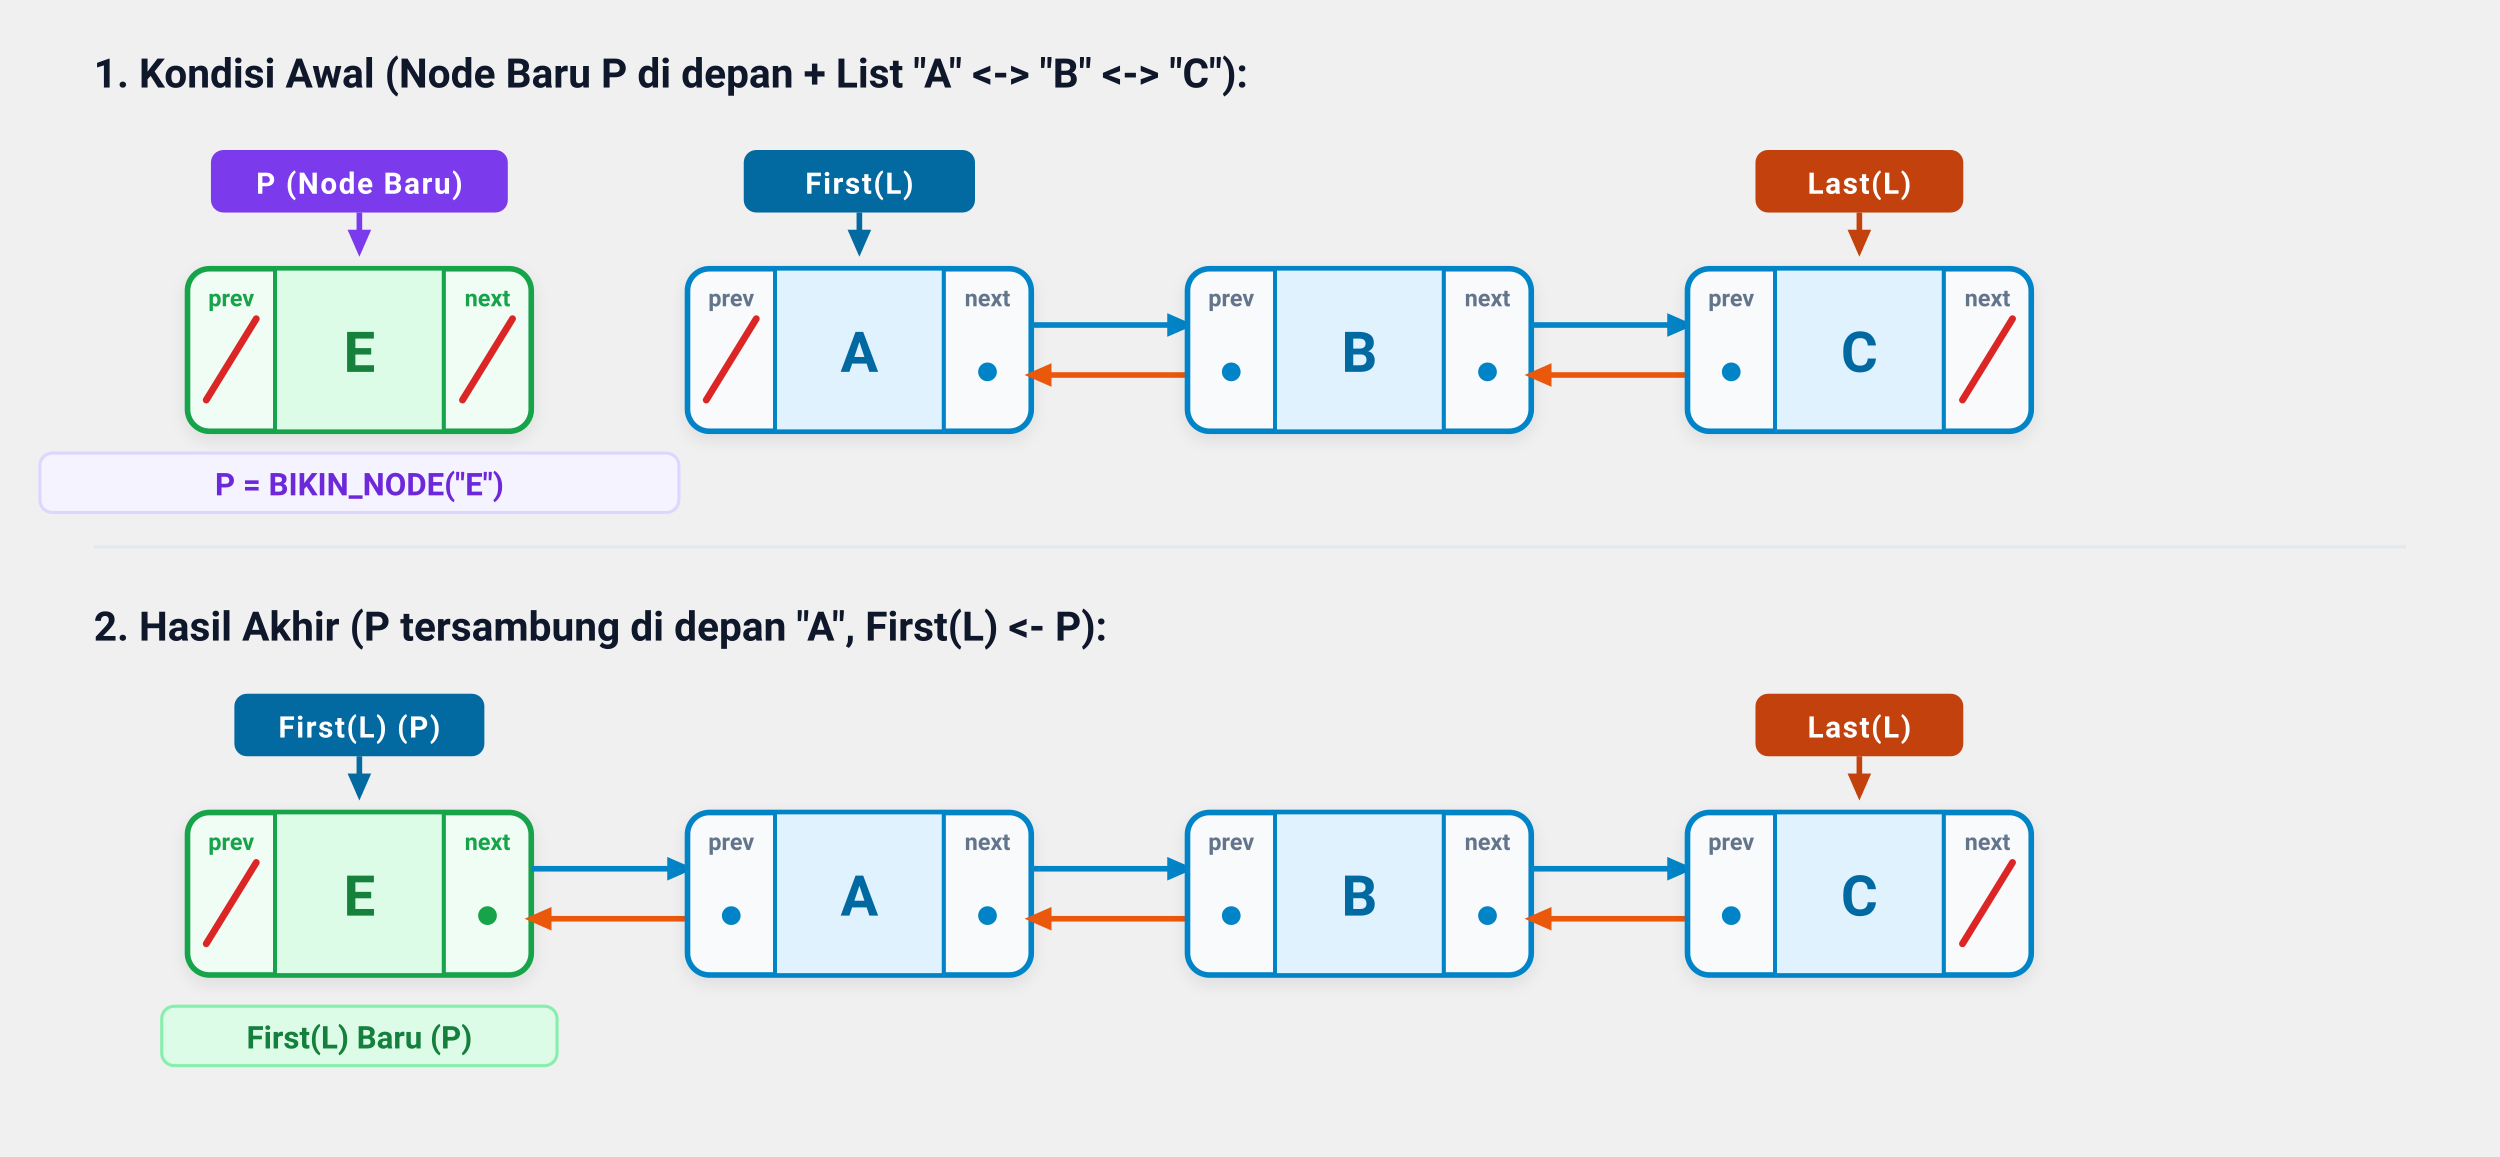
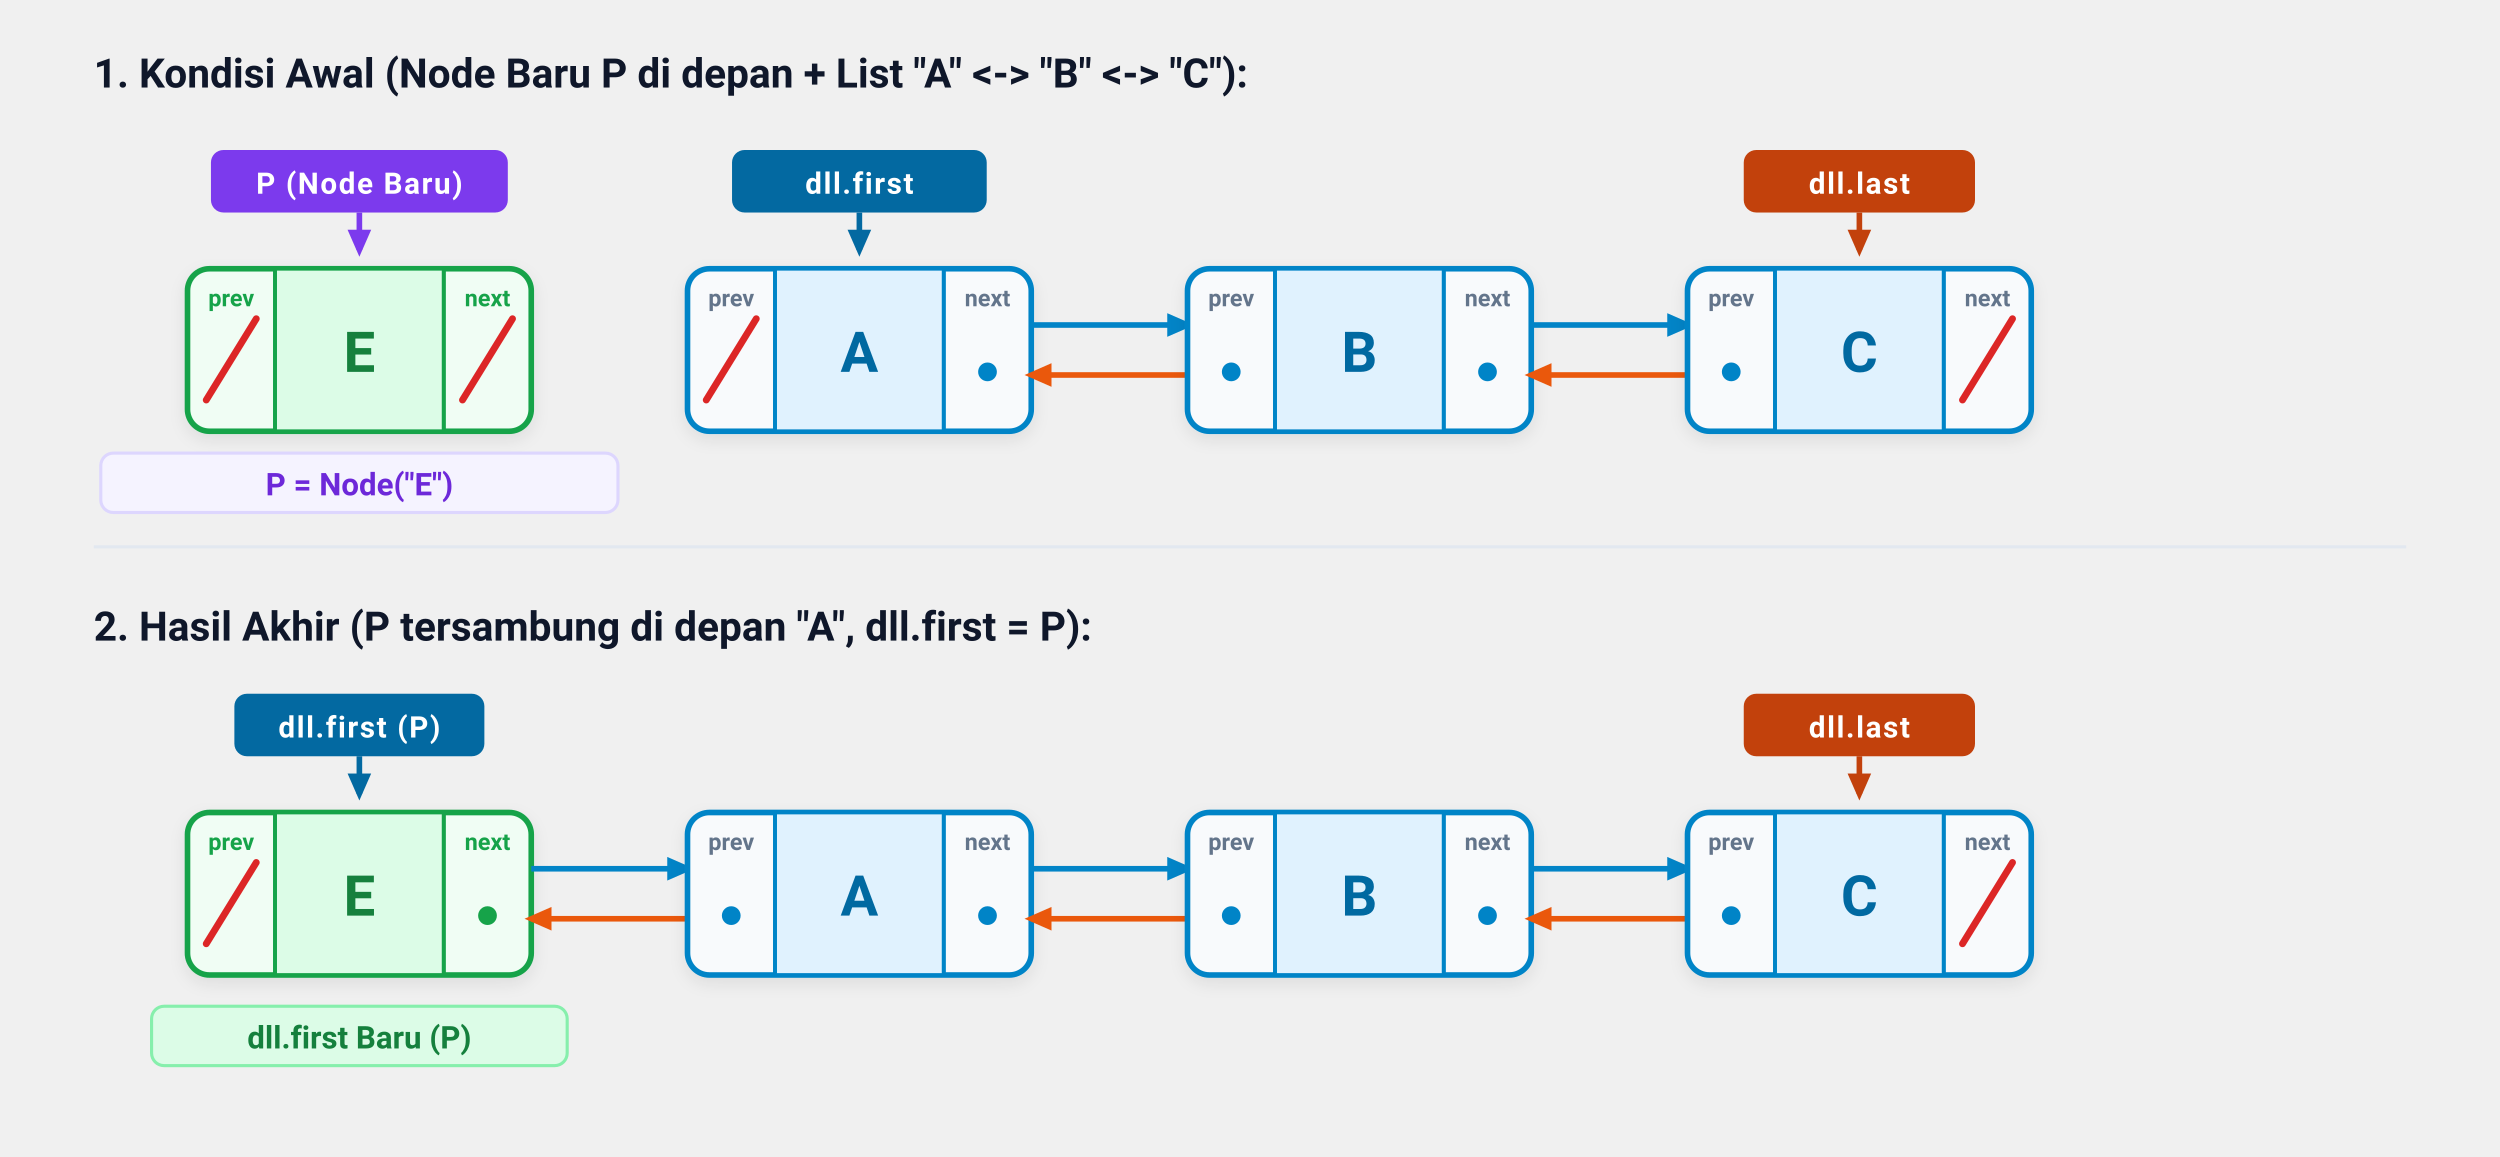
<svg xmlns="http://www.w3.org/2000/svg" viewBox="0 0 800 370" width="100%" height="auto" style="max-width: 800px; background: #FFFFFF; border-radius: 12px; border: 1px solid #CBD5E1; font-family: -apple-system, BlinkMacSystemFont, 'Segoe UI', Roboto, Helvetica, Arial, sans-serif;">
  <defs>
    <marker id="arrow-blue" viewBox="0 0 10 10" refX="6" refY="5" markerWidth="6" markerHeight="6" orient="auto-start-reverse">
      <path d="M 0 1.5 L 8 5 L 0 8.5 z" fill="#0284C7" />
    </marker>
    <marker id="arrow-orange" viewBox="0 0 10 10" refX="6" refY="5" markerWidth="6" markerHeight="6" orient="auto-start-reverse">
      <path d="M 0 1.5 L 8 5 L 0 8.5 z" fill="#EA580C" />
    </marker>
    <marker id="arrow-first" viewBox="0 0 10 10" refX="6" refY="5" markerWidth="6" markerHeight="6" orient="auto-start-reverse">
      <path d="M 0 1.5 L 8 5 L 0 8.5 z" fill="#0369A1" />
    </marker>
    <marker id="arrow-last" viewBox="0 0 10 10" refX="6" refY="5" markerWidth="6" markerHeight="6" orient="auto-start-reverse">
      <path d="M 0 1.5 L 8 5 L 0 8.5 z" fill="#C2410C" />
    </marker>
    <marker id="arrow-p" viewBox="0 0 10 10" refX="6" refY="5" markerWidth="6" markerHeight="6" orient="auto-start-reverse">
      <path d="M 0 1.5 L 8 5 L 0 8.5 z" fill="#7C3AED" />
    </marker>
    <marker id="arrow-q" viewBox="0 0 10 10" refX="6" refY="5" markerWidth="6" markerHeight="6" orient="auto-start-reverse">
      <path d="M 0 1.5 L 8 5 L 0 8.5 z" fill="#0891B2" />
    </marker>
    <filter id="shadow" x="-5%" y="-10%" width="110%" height="130%">
      <feDropShadow dx="0" dy="2" stdDeviation="2.5" flood-color="#0F172A" flood-opacity="0.08" />
    </filter>
  </defs>
  <text x="30" y="28" font-size="13" font-weight="bold" fill="#0F172A">1. Kondisi Awal (Node Baru P di depan + List "A" &lt;-&gt; "B" &lt;-&gt; "C"):</text>
  <g transform="translate(67.5, 48)">
    <rect x="0" y="0" width="95" height="20" rx="4" fill="#7C3AED" />
    <text x="47.5" y="14" font-size="9.5" font-weight="bold" fill="#FFFFFF" text-anchor="middle" letter-spacing="0.5">P (Node Baru)</text>
  </g>
  <line x1="115" y1="68" x2="115" y2="80" stroke="#7C3AED" stroke-width="1.8" marker-end="url(#arrow-p)" />
-   <g transform="translate(238.0, 48)">
-     <rect x="0" y="0" width="74.0" height="20" rx="4" fill="#0369A1" />
-     <text x="37.0" y="14" font-size="9.5" font-weight="bold" fill="#FFFFFF" text-anchor="middle" letter-spacing="0.5">First(L)</text>
+   <g transform="translate(234.25, 48)">
+     <rect x="0" y="0" width="81.5" height="20" rx="4" fill="#0369A1" />
+     <text x="40.75" y="14" font-size="9.5" font-weight="bold" fill="#FFFFFF" text-anchor="middle" letter-spacing="0.5">dll.first</text>
  </g>
  <line x1="275" y1="68" x2="275" y2="80" stroke="#0369A1" stroke-width="1.8" marker-end="url(#arrow-first)" />
-   <g transform="translate(561.75, 48)">
-     <rect x="0" y="0" width="66.5" height="20" rx="4" fill="#C2410C" />
-     <text x="33.25" y="14" font-size="9.5" font-weight="bold" fill="#FFFFFF" text-anchor="middle" letter-spacing="0.5">Last(L)</text>
+   <g transform="translate(558.0, 48)">
+     <rect x="0" y="0" width="74.0" height="20" rx="4" fill="#C2410C" />
+     <text x="37.0" y="14" font-size="9.5" font-weight="bold" fill="#FFFFFF" text-anchor="middle" letter-spacing="0.5">dll.last</text>
  </g>
  <line x1="595" y1="68" x2="595" y2="80" stroke="#C2410C" stroke-width="1.8" marker-end="url(#arrow-last)" />
  <g transform="translate(60, 86)" filter="url(#shadow)">
    <rect x="0" y="0" width="110" height="52" rx="7" fill="#F0FDF4" stroke="#16A34A" stroke-width="1.8" />
    <rect x="28" y="0" width="54" height="52" fill="#DCFCE7" stroke="#16A34A" stroke-width="1.2" />
    <line x1="28" y1="0" x2="28" y2="52" stroke="#16A34A" stroke-width="1.2" />
    <line x1="82" y1="0" x2="82" y2="52" stroke="#16A34A" stroke-width="1.2" />
    <text x="14.0" y="12" font-size="7.5" fill="#16A34A" text-anchor="middle" font-weight="600">prev</text>
    <text x="55.0" y="33" font-size="18" font-weight="bold" fill="#15803D" text-anchor="middle">E</text>
    <text x="96.0" y="12" font-size="7.5" fill="#16A34A" text-anchor="middle" font-weight="600">next</text>
    <line x1="6" y1="42" x2="22" y2="16" stroke="#DC2626" stroke-width="2.2" stroke-linecap="round" />
    <line x1="88" y1="42" x2="104" y2="16" stroke="#DC2626" stroke-width="2.2" stroke-linecap="round" />
  </g>
-   <g transform="translate(12.75, 145)">
-     <rect x="0" y="0" width="204.5" height="19" rx="4" fill="#F5F3FF" stroke="#DDD6FE" stroke-width="1" />
-     <text x="102.25" y="13.5" font-size="10" font-weight="600" fill="#6D28D9" text-anchor="middle">P = BIKIN_NODE("E")</text>
+   <g transform="translate(32.25, 145)">
+     <rect x="0" y="0" width="165.5" height="19" rx="4" fill="#F5F3FF" stroke="#DDD6FE" stroke-width="1" />
+     <text x="82.75" y="13.5" font-size="10" font-weight="600" fill="#6D28D9" text-anchor="middle">P = Node("E")</text>
  </g>
  <g transform="translate(220, 86)" filter="url(#shadow)">
    <rect x="0" y="0" width="110" height="52" rx="7" fill="#F8FAFC" stroke="#0284C7" stroke-width="1.8" />
    <rect x="28" y="0" width="54" height="52" fill="#E0F2FE" stroke="#0284C7" stroke-width="1.2" />
    <line x1="28" y1="0" x2="28" y2="52" stroke="#0284C7" stroke-width="1.2" />
    <line x1="82" y1="0" x2="82" y2="52" stroke="#0284C7" stroke-width="1.2" />
    <text x="14.0" y="12" font-size="7.5" fill="#64748B" text-anchor="middle" font-weight="600">prev</text>
    <text x="55.0" y="33" font-size="18" font-weight="bold" fill="#0369A1" text-anchor="middle">A</text>
    <text x="96.0" y="12" font-size="7.5" fill="#64748B" text-anchor="middle" font-weight="600">next</text>
    <line x1="6" y1="42" x2="22" y2="16" stroke="#DC2626" stroke-width="2.2" stroke-linecap="round" />
    <circle cx="96.0" cy="33.0" r="3" fill="#0284C7" />
  </g>
  <line x1="330" y1="104" x2="380" y2="104" stroke="#0284C7" stroke-width="1.8" marker-end="url(#arrow-blue)" />
  <line x1="380" y1="120" x2="330" y2="120" stroke="#EA580C" stroke-width="1.8" marker-end="url(#arrow-orange)" />
  <g transform="translate(380, 86)" filter="url(#shadow)">
    <rect x="0" y="0" width="110" height="52" rx="7" fill="#F8FAFC" stroke="#0284C7" stroke-width="1.8" />
    <rect x="28" y="0" width="54" height="52" fill="#E0F2FE" stroke="#0284C7" stroke-width="1.2" />
    <line x1="28" y1="0" x2="28" y2="52" stroke="#0284C7" stroke-width="1.2" />
    <line x1="82" y1="0" x2="82" y2="52" stroke="#0284C7" stroke-width="1.2" />
    <text x="14.0" y="12" font-size="7.5" fill="#64748B" text-anchor="middle" font-weight="600">prev</text>
    <text x="55.0" y="33" font-size="18" font-weight="bold" fill="#0369A1" text-anchor="middle">B</text>
    <text x="96.0" y="12" font-size="7.5" fill="#64748B" text-anchor="middle" font-weight="600">next</text>
    <circle cx="14.0" cy="33.0" r="3" fill="#0284C7" />
    <circle cx="96.0" cy="33.0" r="3" fill="#0284C7" />
  </g>
  <line x1="490" y1="104" x2="540" y2="104" stroke="#0284C7" stroke-width="1.8" marker-end="url(#arrow-blue)" />
  <line x1="540" y1="120" x2="490" y2="120" stroke="#EA580C" stroke-width="1.8" marker-end="url(#arrow-orange)" />
  <g transform="translate(540, 86)" filter="url(#shadow)">
    <rect x="0" y="0" width="110" height="52" rx="7" fill="#F8FAFC" stroke="#0284C7" stroke-width="1.8" />
    <rect x="28" y="0" width="54" height="52" fill="#E0F2FE" stroke="#0284C7" stroke-width="1.2" />
    <line x1="28" y1="0" x2="28" y2="52" stroke="#0284C7" stroke-width="1.2" />
    <line x1="82" y1="0" x2="82" y2="52" stroke="#0284C7" stroke-width="1.2" />
    <text x="14.0" y="12" font-size="7.5" fill="#64748B" text-anchor="middle" font-weight="600">prev</text>
    <text x="55.0" y="33" font-size="18" font-weight="bold" fill="#0369A1" text-anchor="middle">C</text>
    <text x="96.0" y="12" font-size="7.5" fill="#64748B" text-anchor="middle" font-weight="600">next</text>
    <circle cx="14.0" cy="33.0" r="3" fill="#0284C7" />
    <line x1="88" y1="42" x2="104" y2="16" stroke="#DC2626" stroke-width="2.2" stroke-linecap="round" />
  </g>
  <line x1="30" y1="175" x2="770" y2="175" stroke="#E2E8F0" stroke-width="1" />
-   <text x="30" y="205" font-size="13" font-weight="bold" fill="#0F172A">2. Hasil Akhir (P tersambung di depan "A", First(L) &lt;- P):</text>
+   <text x="30" y="205" font-size="13" font-weight="bold" fill="#0F172A">2. Hasil Akhir (P tersambung di depan "A", dll.first = P):</text>
  <g transform="translate(75.0, 222)">
    <rect x="0" y="0" width="80" height="20" rx="4" fill="#0369A1" />
-     <text x="40.0" y="14" font-size="9.5" font-weight="bold" fill="#FFFFFF" text-anchor="middle" letter-spacing="0.5">First(L) (P)</text>
+     <text x="40.0" y="14" font-size="9.5" font-weight="bold" fill="#FFFFFF" text-anchor="middle" letter-spacing="0.5">dll.first (P)</text>
  </g>
  <line x1="115" y1="242" x2="115" y2="254" stroke="#0369A1" stroke-width="1.8" marker-end="url(#arrow-first)" />
-   <g transform="translate(561.75, 222)">
-     <rect x="0" y="0" width="66.5" height="20" rx="4" fill="#C2410C" />
-     <text x="33.25" y="14" font-size="9.5" font-weight="bold" fill="#FFFFFF" text-anchor="middle" letter-spacing="0.5">Last(L)</text>
+   <g transform="translate(558.0, 222)">
+     <rect x="0" y="0" width="74.0" height="20" rx="4" fill="#C2410C" />
+     <text x="37.0" y="14" font-size="9.5" font-weight="bold" fill="#FFFFFF" text-anchor="middle" letter-spacing="0.5">dll.last</text>
  </g>
  <line x1="595" y1="242" x2="595" y2="254" stroke="#C2410C" stroke-width="1.8" marker-end="url(#arrow-last)" />
  <g transform="translate(60, 260)" filter="url(#shadow)">
    <rect x="0" y="0" width="110" height="52" rx="7" fill="#F0FDF4" stroke="#16A34A" stroke-width="1.8" />
    <rect x="28" y="0" width="54" height="52" fill="#DCFCE7" stroke="#16A34A" stroke-width="1.2" />
    <line x1="28" y1="0" x2="28" y2="52" stroke="#16A34A" stroke-width="1.2" />
    <line x1="82" y1="0" x2="82" y2="52" stroke="#16A34A" stroke-width="1.2" />
    <text x="14.0" y="12" font-size="7.5" fill="#16A34A" text-anchor="middle" font-weight="600">prev</text>
    <text x="55.0" y="33" font-size="18" font-weight="bold" fill="#15803D" text-anchor="middle">E</text>
    <text x="96.0" y="12" font-size="7.5" fill="#16A34A" text-anchor="middle" font-weight="600">next</text>
    <line x1="6" y1="42" x2="22" y2="16" stroke="#DC2626" stroke-width="2.2" stroke-linecap="round" />
    <circle cx="96.0" cy="33.0" r="3" fill="#16A34A" />
  </g>
  <line x1="170" y1="278" x2="220" y2="278" stroke="#0284C7" stroke-width="1.8" marker-end="url(#arrow-blue)" />
  <line x1="220" y1="294" x2="170" y2="294" stroke="#EA580C" stroke-width="1.8" marker-end="url(#arrow-orange)" />
  <g transform="translate(220, 260)" filter="url(#shadow)">
    <rect x="0" y="0" width="110" height="52" rx="7" fill="#F8FAFC" stroke="#0284C7" stroke-width="1.8" />
    <rect x="28" y="0" width="54" height="52" fill="#E0F2FE" stroke="#0284C7" stroke-width="1.2" />
    <line x1="28" y1="0" x2="28" y2="52" stroke="#0284C7" stroke-width="1.2" />
    <line x1="82" y1="0" x2="82" y2="52" stroke="#0284C7" stroke-width="1.2" />
    <text x="14.0" y="12" font-size="7.5" fill="#64748B" text-anchor="middle" font-weight="600">prev</text>
    <text x="55.0" y="33" font-size="18" font-weight="bold" fill="#0369A1" text-anchor="middle">A</text>
    <text x="96.0" y="12" font-size="7.5" fill="#64748B" text-anchor="middle" font-weight="600">next</text>
    <circle cx="14.0" cy="33.0" r="3" fill="#0284C7" />
    <circle cx="96.0" cy="33.0" r="3" fill="#0284C7" />
  </g>
  <line x1="330" y1="278" x2="380" y2="278" stroke="#0284C7" stroke-width="1.8" marker-end="url(#arrow-blue)" />
  <line x1="380" y1="294" x2="330" y2="294" stroke="#EA580C" stroke-width="1.8" marker-end="url(#arrow-orange)" />
  <g transform="translate(380, 260)" filter="url(#shadow)">
    <rect x="0" y="0" width="110" height="52" rx="7" fill="#F8FAFC" stroke="#0284C7" stroke-width="1.8" />
    <rect x="28" y="0" width="54" height="52" fill="#E0F2FE" stroke="#0284C7" stroke-width="1.2" />
    <line x1="28" y1="0" x2="28" y2="52" stroke="#0284C7" stroke-width="1.2" />
    <line x1="82" y1="0" x2="82" y2="52" stroke="#0284C7" stroke-width="1.2" />
    <text x="14.0" y="12" font-size="7.5" fill="#64748B" text-anchor="middle" font-weight="600">prev</text>
    <text x="55.0" y="33" font-size="18" font-weight="bold" fill="#0369A1" text-anchor="middle">B</text>
    <text x="96.0" y="12" font-size="7.5" fill="#64748B" text-anchor="middle" font-weight="600">next</text>
    <circle cx="14.0" cy="33.0" r="3" fill="#0284C7" />
    <circle cx="96.0" cy="33.0" r="3" fill="#0284C7" />
  </g>
  <line x1="490" y1="278" x2="540" y2="278" stroke="#0284C7" stroke-width="1.8" marker-end="url(#arrow-blue)" />
  <line x1="540" y1="294" x2="490" y2="294" stroke="#EA580C" stroke-width="1.8" marker-end="url(#arrow-orange)" />
  <g transform="translate(540, 260)" filter="url(#shadow)">
    <rect x="0" y="0" width="110" height="52" rx="7" fill="#F8FAFC" stroke="#0284C7" stroke-width="1.8" />
    <rect x="28" y="0" width="54" height="52" fill="#E0F2FE" stroke="#0284C7" stroke-width="1.2" />
    <line x1="28" y1="0" x2="28" y2="52" stroke="#0284C7" stroke-width="1.2" />
    <line x1="82" y1="0" x2="82" y2="52" stroke="#0284C7" stroke-width="1.2" />
    <text x="14.0" y="12" font-size="7.5" fill="#64748B" text-anchor="middle" font-weight="600">prev</text>
    <text x="55.0" y="33" font-size="18" font-weight="bold" fill="#0369A1" text-anchor="middle">C</text>
    <text x="96.0" y="12" font-size="7.5" fill="#64748B" text-anchor="middle" font-weight="600">next</text>
    <circle cx="14.0" cy="33.0" r="3" fill="#0284C7" />
    <line x1="88" y1="42" x2="104" y2="16" stroke="#DC2626" stroke-width="2.2" stroke-linecap="round" />
  </g>
-   <g transform="translate(51.75, 322)">
-     <rect x="0" y="0" width="126.5" height="19" rx="4" fill="#DCFCE7" stroke="#86EFAC" stroke-width="1" />
-     <text x="63.25" y="13.5" font-size="10" font-weight="600" fill="#15803D" text-anchor="middle">First(L) Baru (P)</text>
+   <g transform="translate(48.5, 322)">
+     <rect x="0" y="0" width="133.0" height="19" rx="4" fill="#DCFCE7" stroke="#86EFAC" stroke-width="1" />
+     <text x="66.5" y="13.5" font-size="10" font-weight="600" fill="#15803D" text-anchor="middle">dll.first Baru (P)</text>
  </g>
</svg>
